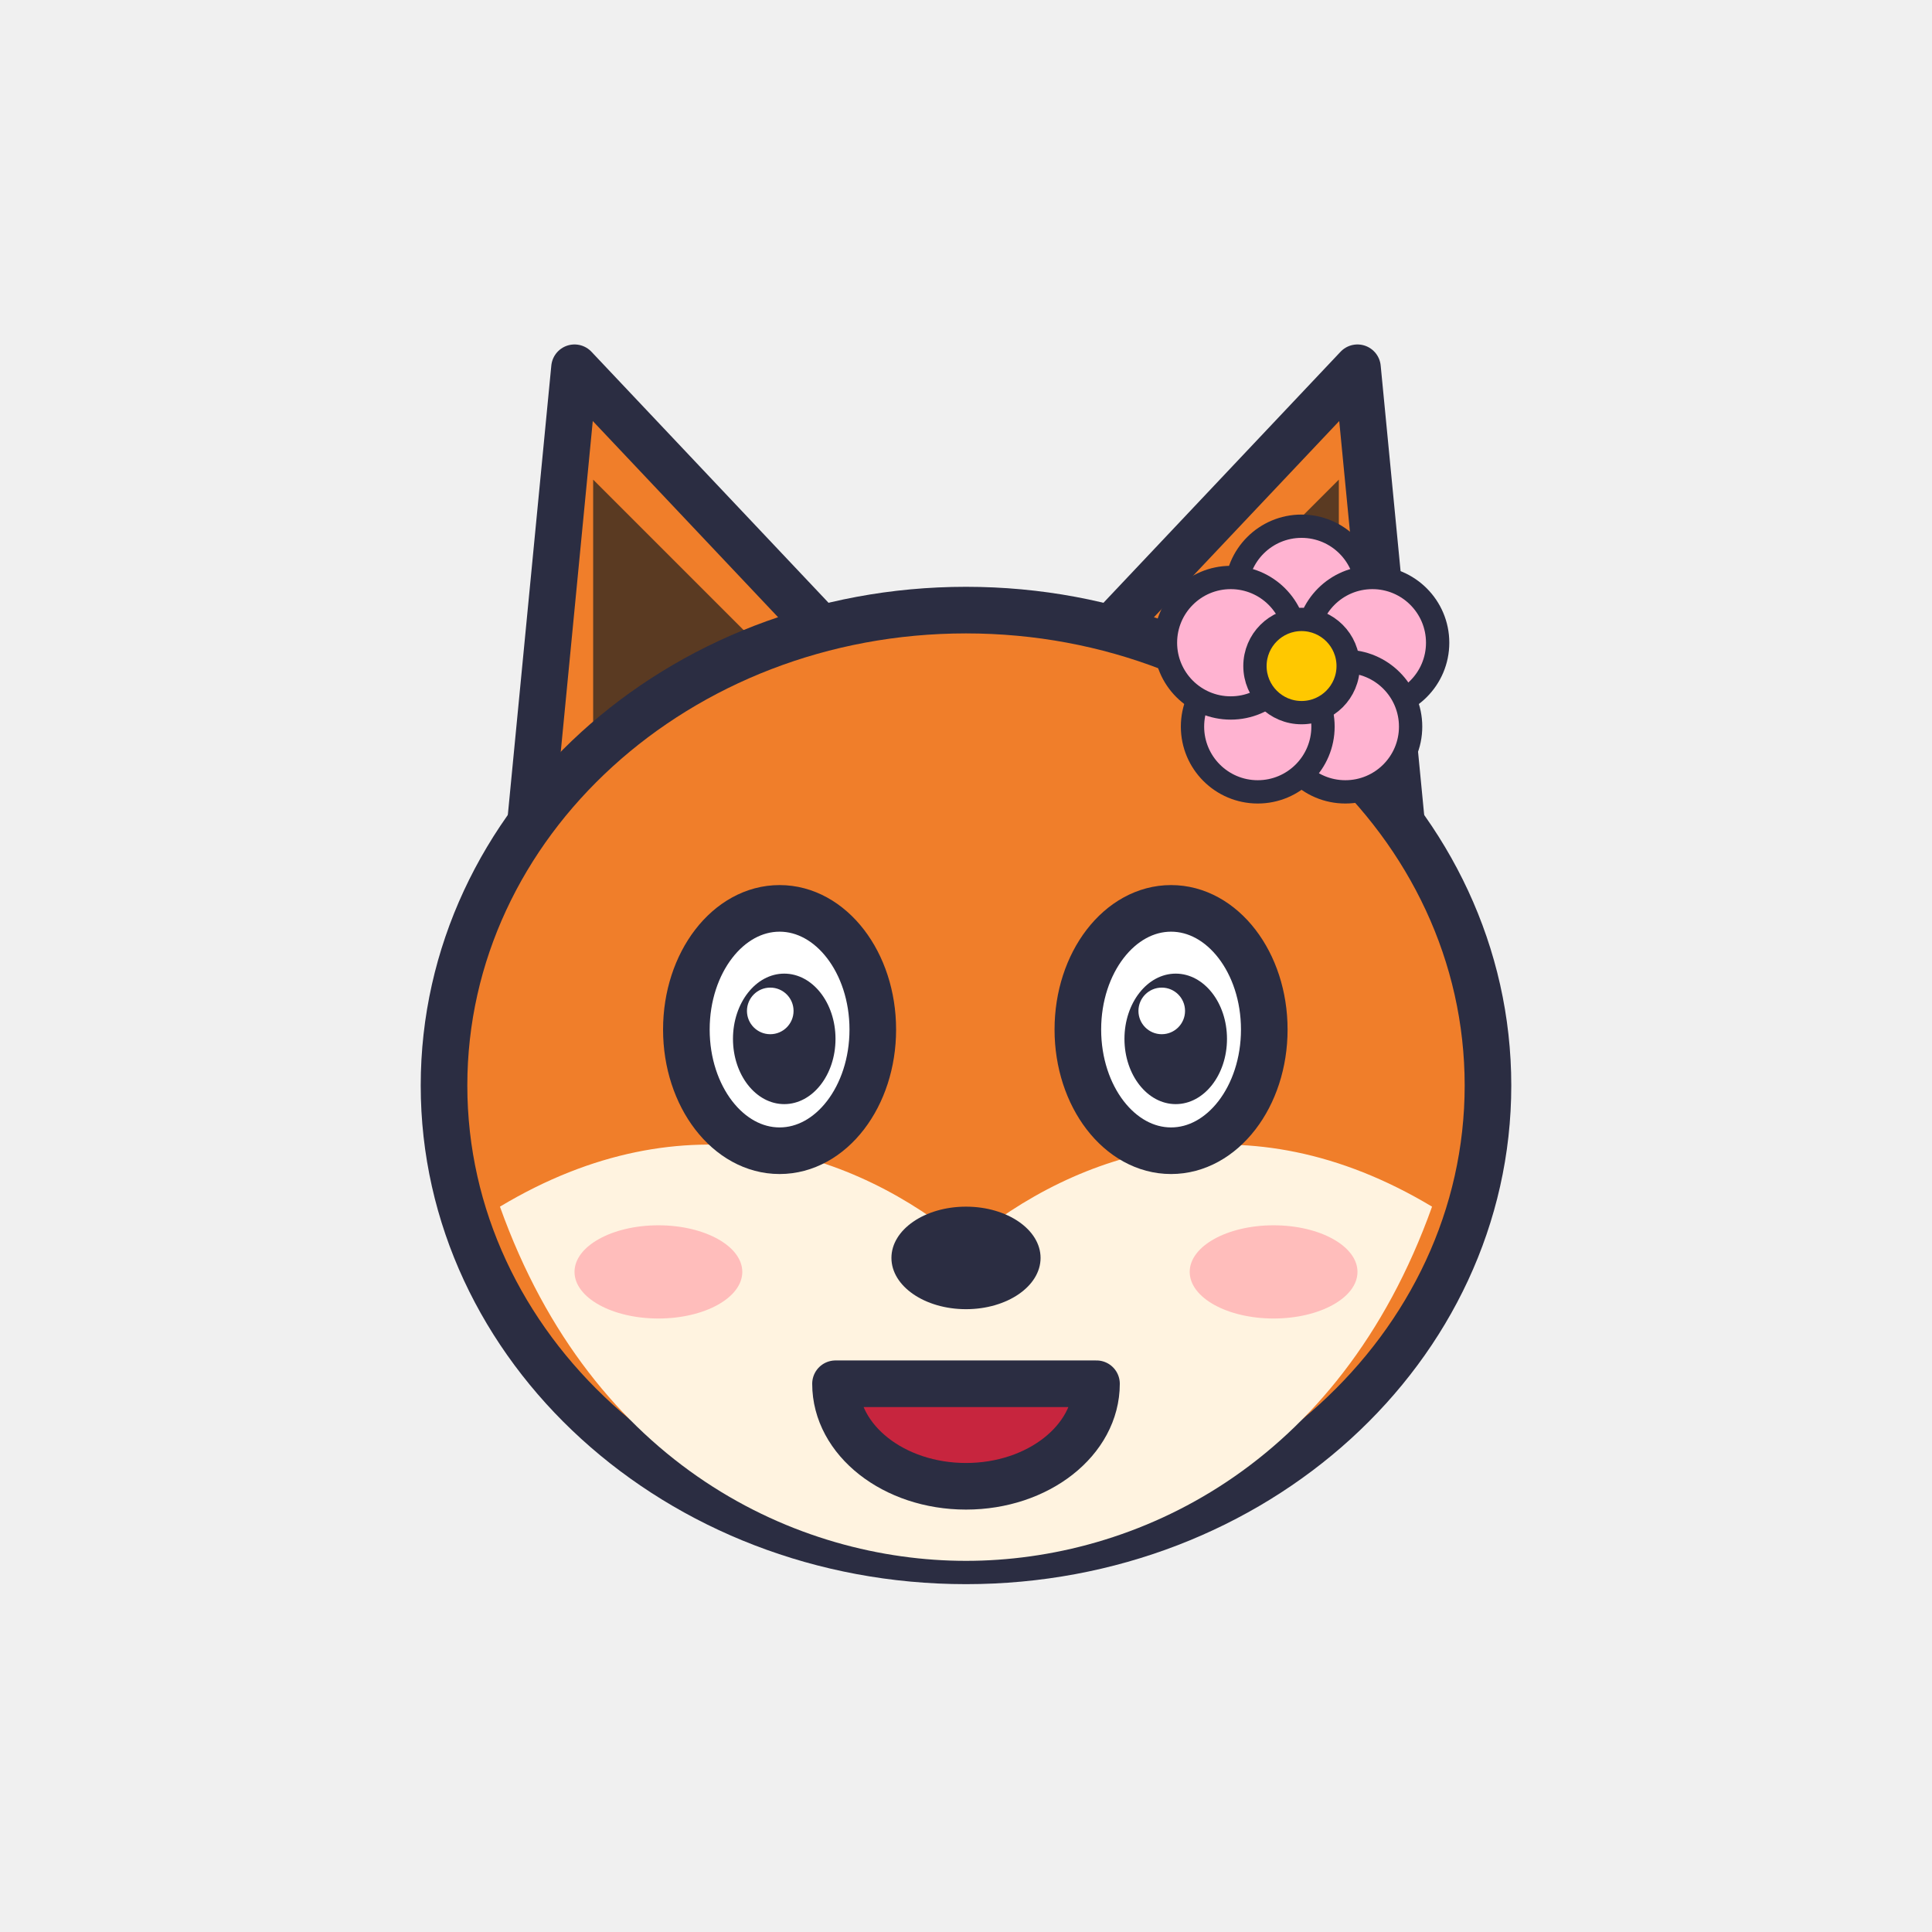
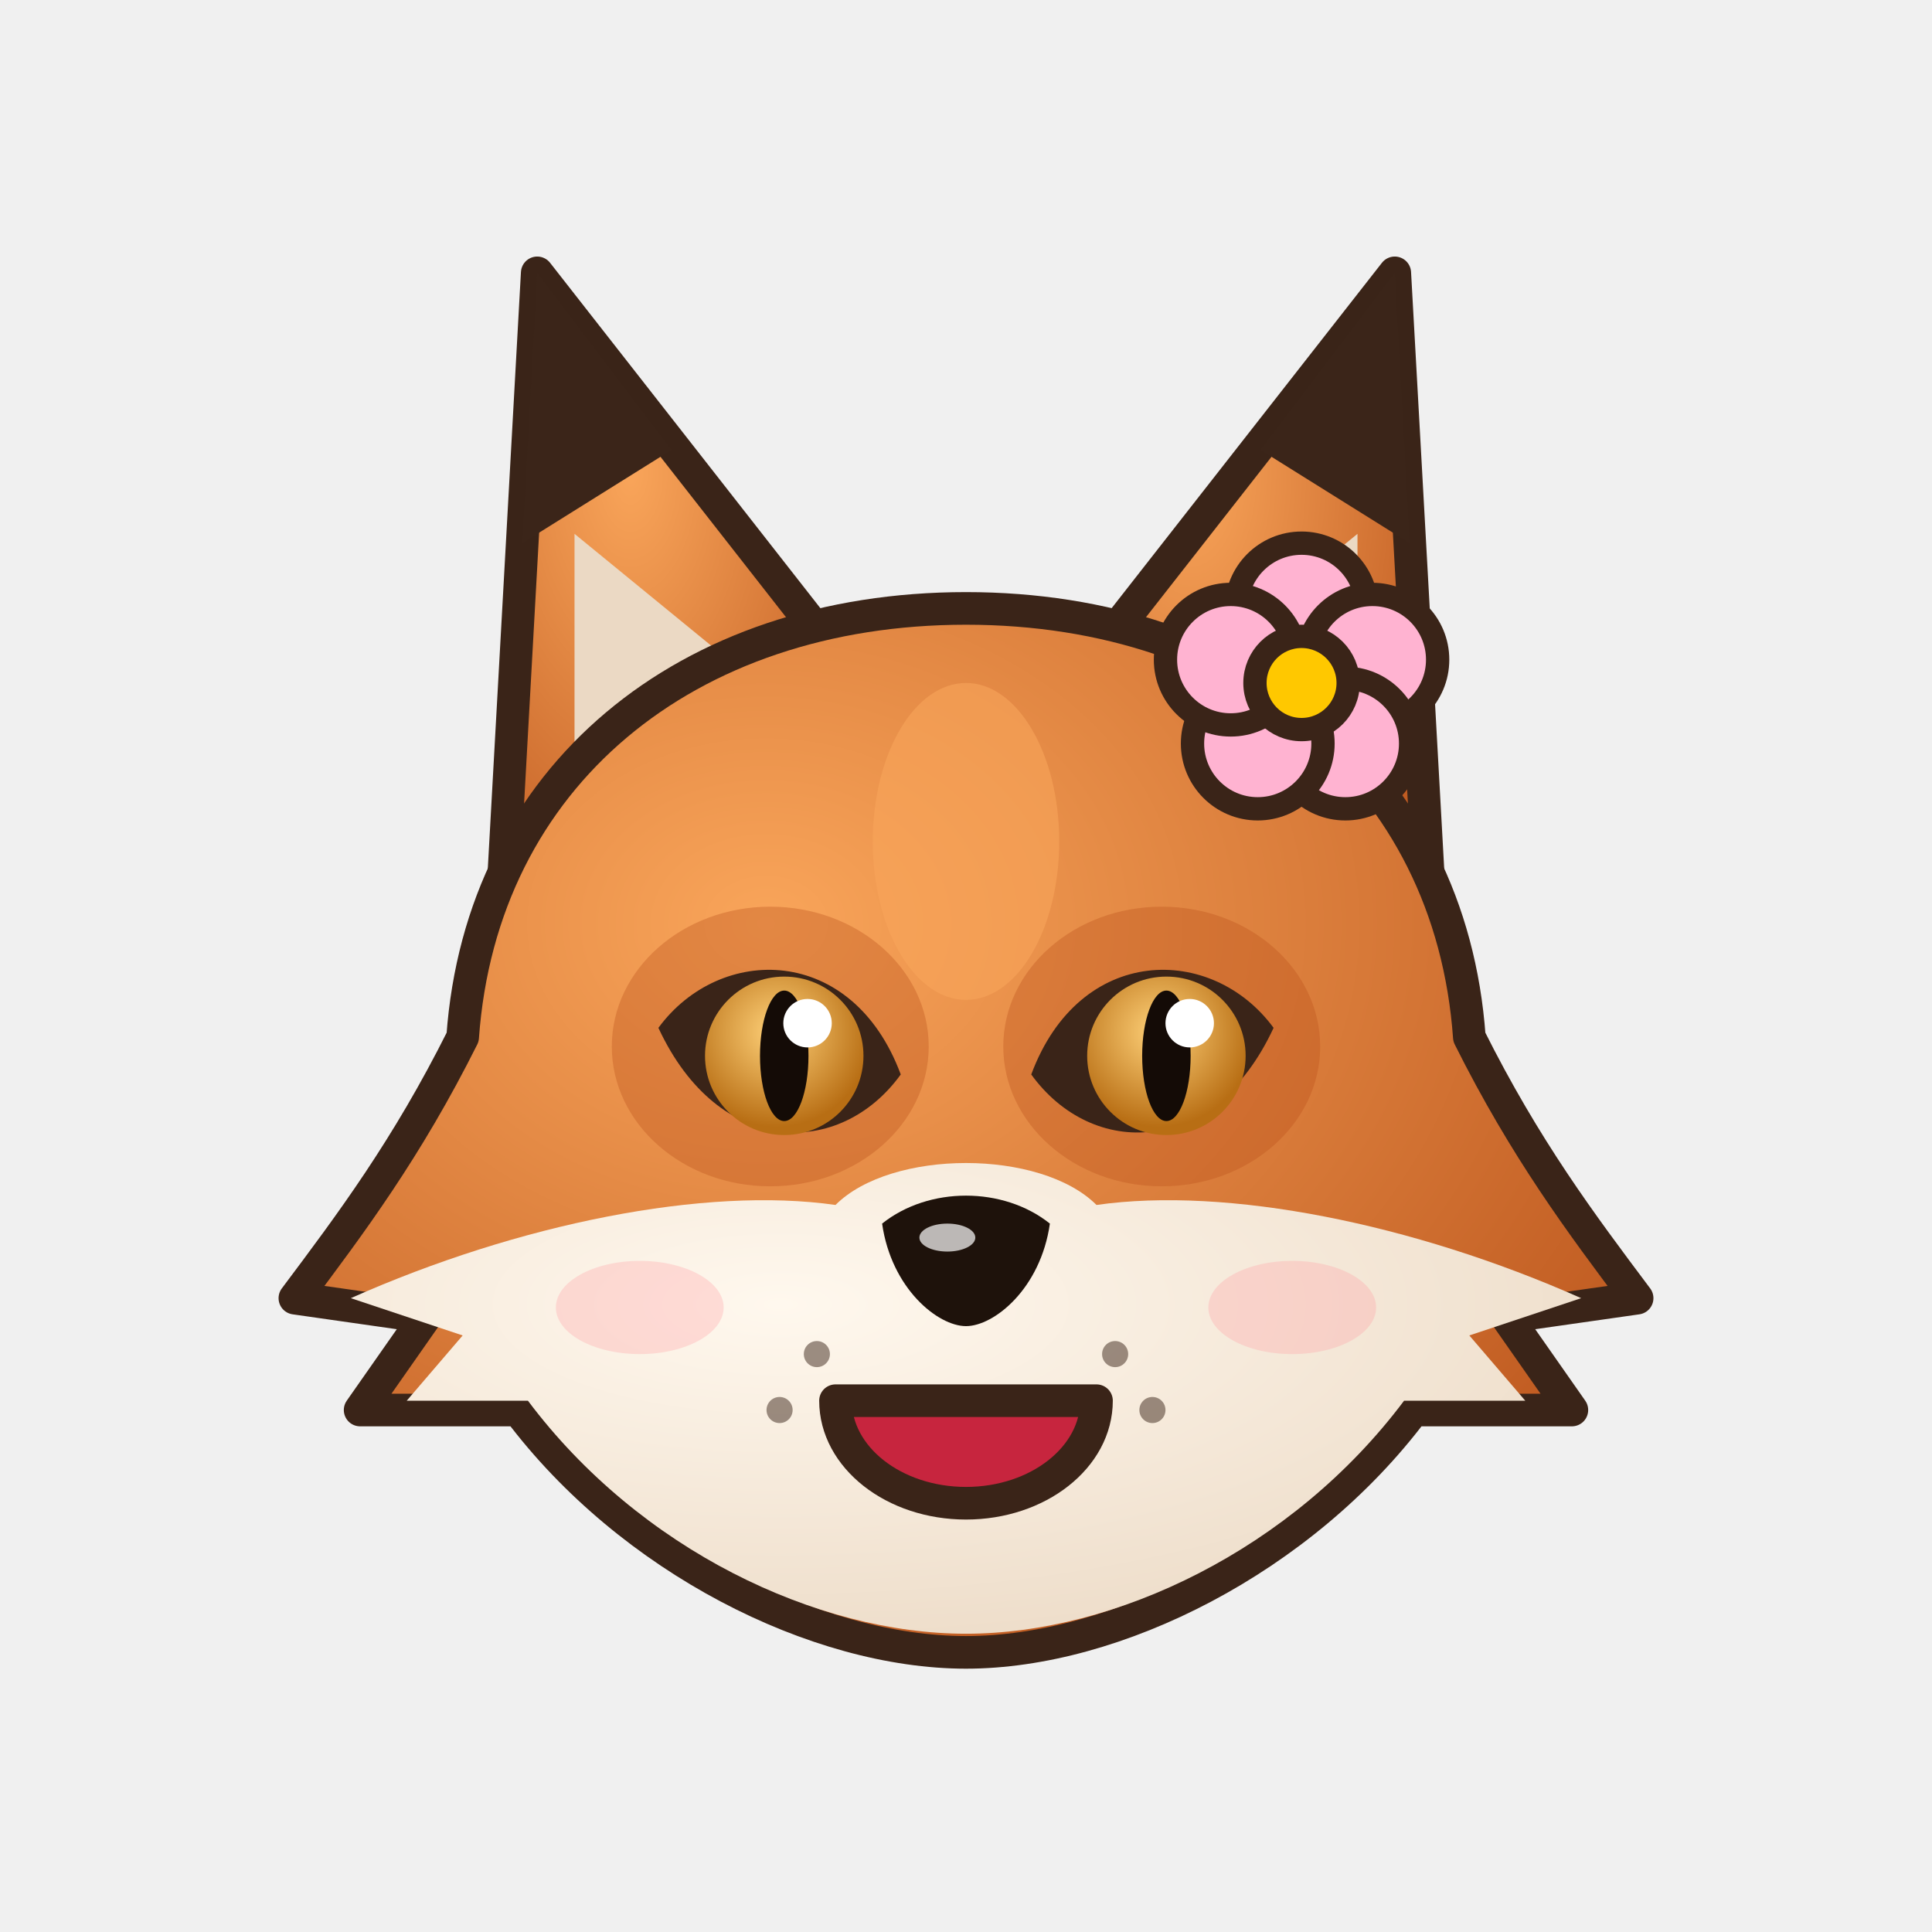
<svg xmlns="http://www.w3.org/2000/svg" width="456" height="456" viewBox="0 0 456 456">
-   <g transform="translate(8,56) scale(2.2)" stroke="#2B2D42" stroke-width="5" stroke-linejoin="round" stroke-linecap="round">
-     <path d="M52 76 L58 14 L92 50 Z" fill="#F07E2A" />
-     <path d="M148 76 L142 14 L108 50 Z" fill="#F07E2A" />
-     <path d="M60 60 L60 26 L82 48 Z" fill="#5A3A22" stroke="none" />
-     <path d="M140 60 L140 26 L118 48 Z" fill="#5A3A22" stroke="none" />
-     <ellipse cx="100" cy="91" rx="56" ry="51" fill="#F07E2A" />
-     <path d="M50 104 C70 92 88 98 100 108 C112 98 130 92 150 104 C140 132 118 142 100 142 C82 142 60 132 50 104 Z" fill="#FFF3E0" stroke="none" />
-     <ellipse cx="67" cy="111" rx="9" ry="5" fill="#FF9AA2" fill-opacity="0.6" stroke="none" />
-     <ellipse cx="133" cy="111" rx="9" ry="5" fill="#FF9AA2" fill-opacity="0.6" stroke="none" />
-     <ellipse cx="80" cy="85" rx="10" ry="13" fill="#FFFFFF" />
-     <ellipse cx="122" cy="85" rx="10" ry="13" fill="#FFFFFF" />
-     <ellipse cx="80.5" cy="86" rx="5.5" ry="7" fill="#2B2D42" stroke="none" />
-     <ellipse cx="122.5" cy="86" rx="5.5" ry="7" fill="#2B2D42" stroke="none" />
-     <circle cx="79" cy="83" r="2.5" fill="#FFFFFF" stroke="none" />
-     <circle cx="121" cy="83" r="2.5" fill="#FFFFFF" stroke="none" />
-     <ellipse cx="100" cy="109.5" rx="8" ry="5.5" fill="#2B2D42" stroke="none" />
+   <defs>
+     <radialGradient id="fur" cx="0.35" cy="0.3" r="0.85">
+       <stop offset="0" stop-color="#F9A55A" />
+       <stop offset="1" stop-color="#B9521A" />
+     </radialGradient>
+     <radialGradient id="cream" cx="0.35" cy="0.3" r="0.85">
+       <stop offset="0" stop-color="#FFF8EE" />
+       <stop offset="1" stop-color="#EBD9C4" />
+     </radialGradient>
+     <radialGradient id="iris" cx="0.45" cy="0.35" r="0.6">
+       <stop offset="0" stop-color="#FFD27A" />
+       <stop offset="1" stop-color="#B86E14" />
+     </radialGradient>
+   </defs>
+   <g transform="translate(8,60) scale(2.2)" stroke="#3A2418" stroke-width="3.5" stroke-linejoin="round" stroke-linecap="round">
+     <path d="M50 74 L54 2 L90 48 Z" fill="url(#fur)" />
+     <path d="M150 74 L146 2 L110 48 Z" fill="url(#fur)" />
+     <path d="M54 2 L52.4 31 L68.4 21 Z" fill="#3B2519" stroke="none" />
+     <path d="M146 2 L147.6 31 L131.6 21 Z" fill="#3B2519" stroke="none" />
+     <path d="M58 64 L58 30 L80 48 Z" fill="#EBD9C4" stroke="none" />
+     <path d="M142 64 L142 30 L120 48 Z" fill="#EBD9C4" stroke="none" />
+     <path d="M100 38 C130 38 152 56 154 84 C160 96 166 104 172 112 L158 114 L165 124 L148 124 C136 140 116 150 100 150 C84 150 64 140 52 124 L35 124 L42 114 L28 112 C34 104 40 96 46 84 C48 56 70 38 100 38 Z" fill="url(#fur)" />
+     <ellipse cx="79" cy="85" rx="17" ry="15" fill="#B9521A" fill-opacity="0.35" stroke="none" />
+     <ellipse cx="121" cy="85" rx="17" ry="15" fill="#B9521A" fill-opacity="0.35" stroke="none" />
+     <ellipse cx="100" cy="63" rx="10" ry="17" fill="#F9A55A" fill-opacity="0.6" stroke="none" />
+     <path d="M34 112 C52 104 72 100 86 102 C92 96 108 96 114 102 C128 100 148 104 166 112 L154 116 L160 123 L147 123 C135 139 116 148 100 148 C84 148 65 139 53 123 L40 123 L46 116 Z" fill="url(#cream)" stroke="none" />
+     <ellipse cx="65" cy="113" rx="9" ry="5" fill="#FF9AA2" fill-opacity="0.3" stroke="none" />
+     <ellipse cx="135" cy="113" rx="9" ry="5" fill="#FF9AA2" fill-opacity="0.3" stroke="none" />
+     <g stroke="none">
+       <path d="M93 88 C87.8 74 73.6 74 67 83 C73.5 97 86.5 97 93 88 Z" fill="#3A2418" />
+       <path d="M107 88 C112.2 74 126.4 74 133 83 C126.5 97 113.5 97 107 88 Z" fill="#3A2418" />
+       <circle cx="80.5" cy="86" r="8.5" fill="url(#iris)" />
+       <circle cx="121.5" cy="86" r="8.5" fill="url(#iris)" />
+       <ellipse cx="80.5" cy="86" rx="2.6" ry="7" fill="#140B06" />
+       <ellipse cx="121.5" cy="86" rx="2.6" ry="7" fill="#140B06" />
+       <circle cx="83" cy="82.5" r="2.6" fill="#FFFFFF" />
+       <circle cx="124" cy="82.5" r="2.6" fill="#FFFFFF" />
+       <path d="M91 104 C96 100 104 100 109 104 C108 111 103 115 100 115 C97 115 92 111 91 104 Z" fill="#1E120B" />
+       <ellipse cx="98" cy="105.5" rx="3" ry="1.5" fill="#FFFFFF" fill-opacity="0.7" />
+       <circle cx="84" cy="118" r="1.4" fill="#3A2418" fill-opacity="0.5" />
+       <circle cx="80" cy="124" r="1.4" fill="#3A2418" fill-opacity="0.5" />
+       <circle cx="116" cy="118" r="1.4" fill="#3A2418" fill-opacity="0.5" />
+       <circle cx="120" cy="124" r="1.4" fill="#3A2418" fill-opacity="0.5" />
+     </g>
    <path d="M86 123 A14 11 0 0 0 114 123 Z" fill="#C7253E" />
    <g stroke-width="2.5">
      <circle cx="136" cy="38" r="7" fill="#FFB3D1" />
      <circle cx="143.6" cy="43.5" r="7" fill="#FFB3D1" />
      <circle cx="140.7" cy="52.5" r="7" fill="#FFB3D1" />
      <circle cx="131.3" cy="52.5" r="7" fill="#FFB3D1" />
      <circle cx="128.4" cy="43.5" r="7" fill="#FFB3D1" />
      <circle cx="136" cy="46" r="5" fill="#FFC800" />
    </g>
  </g>
</svg>
